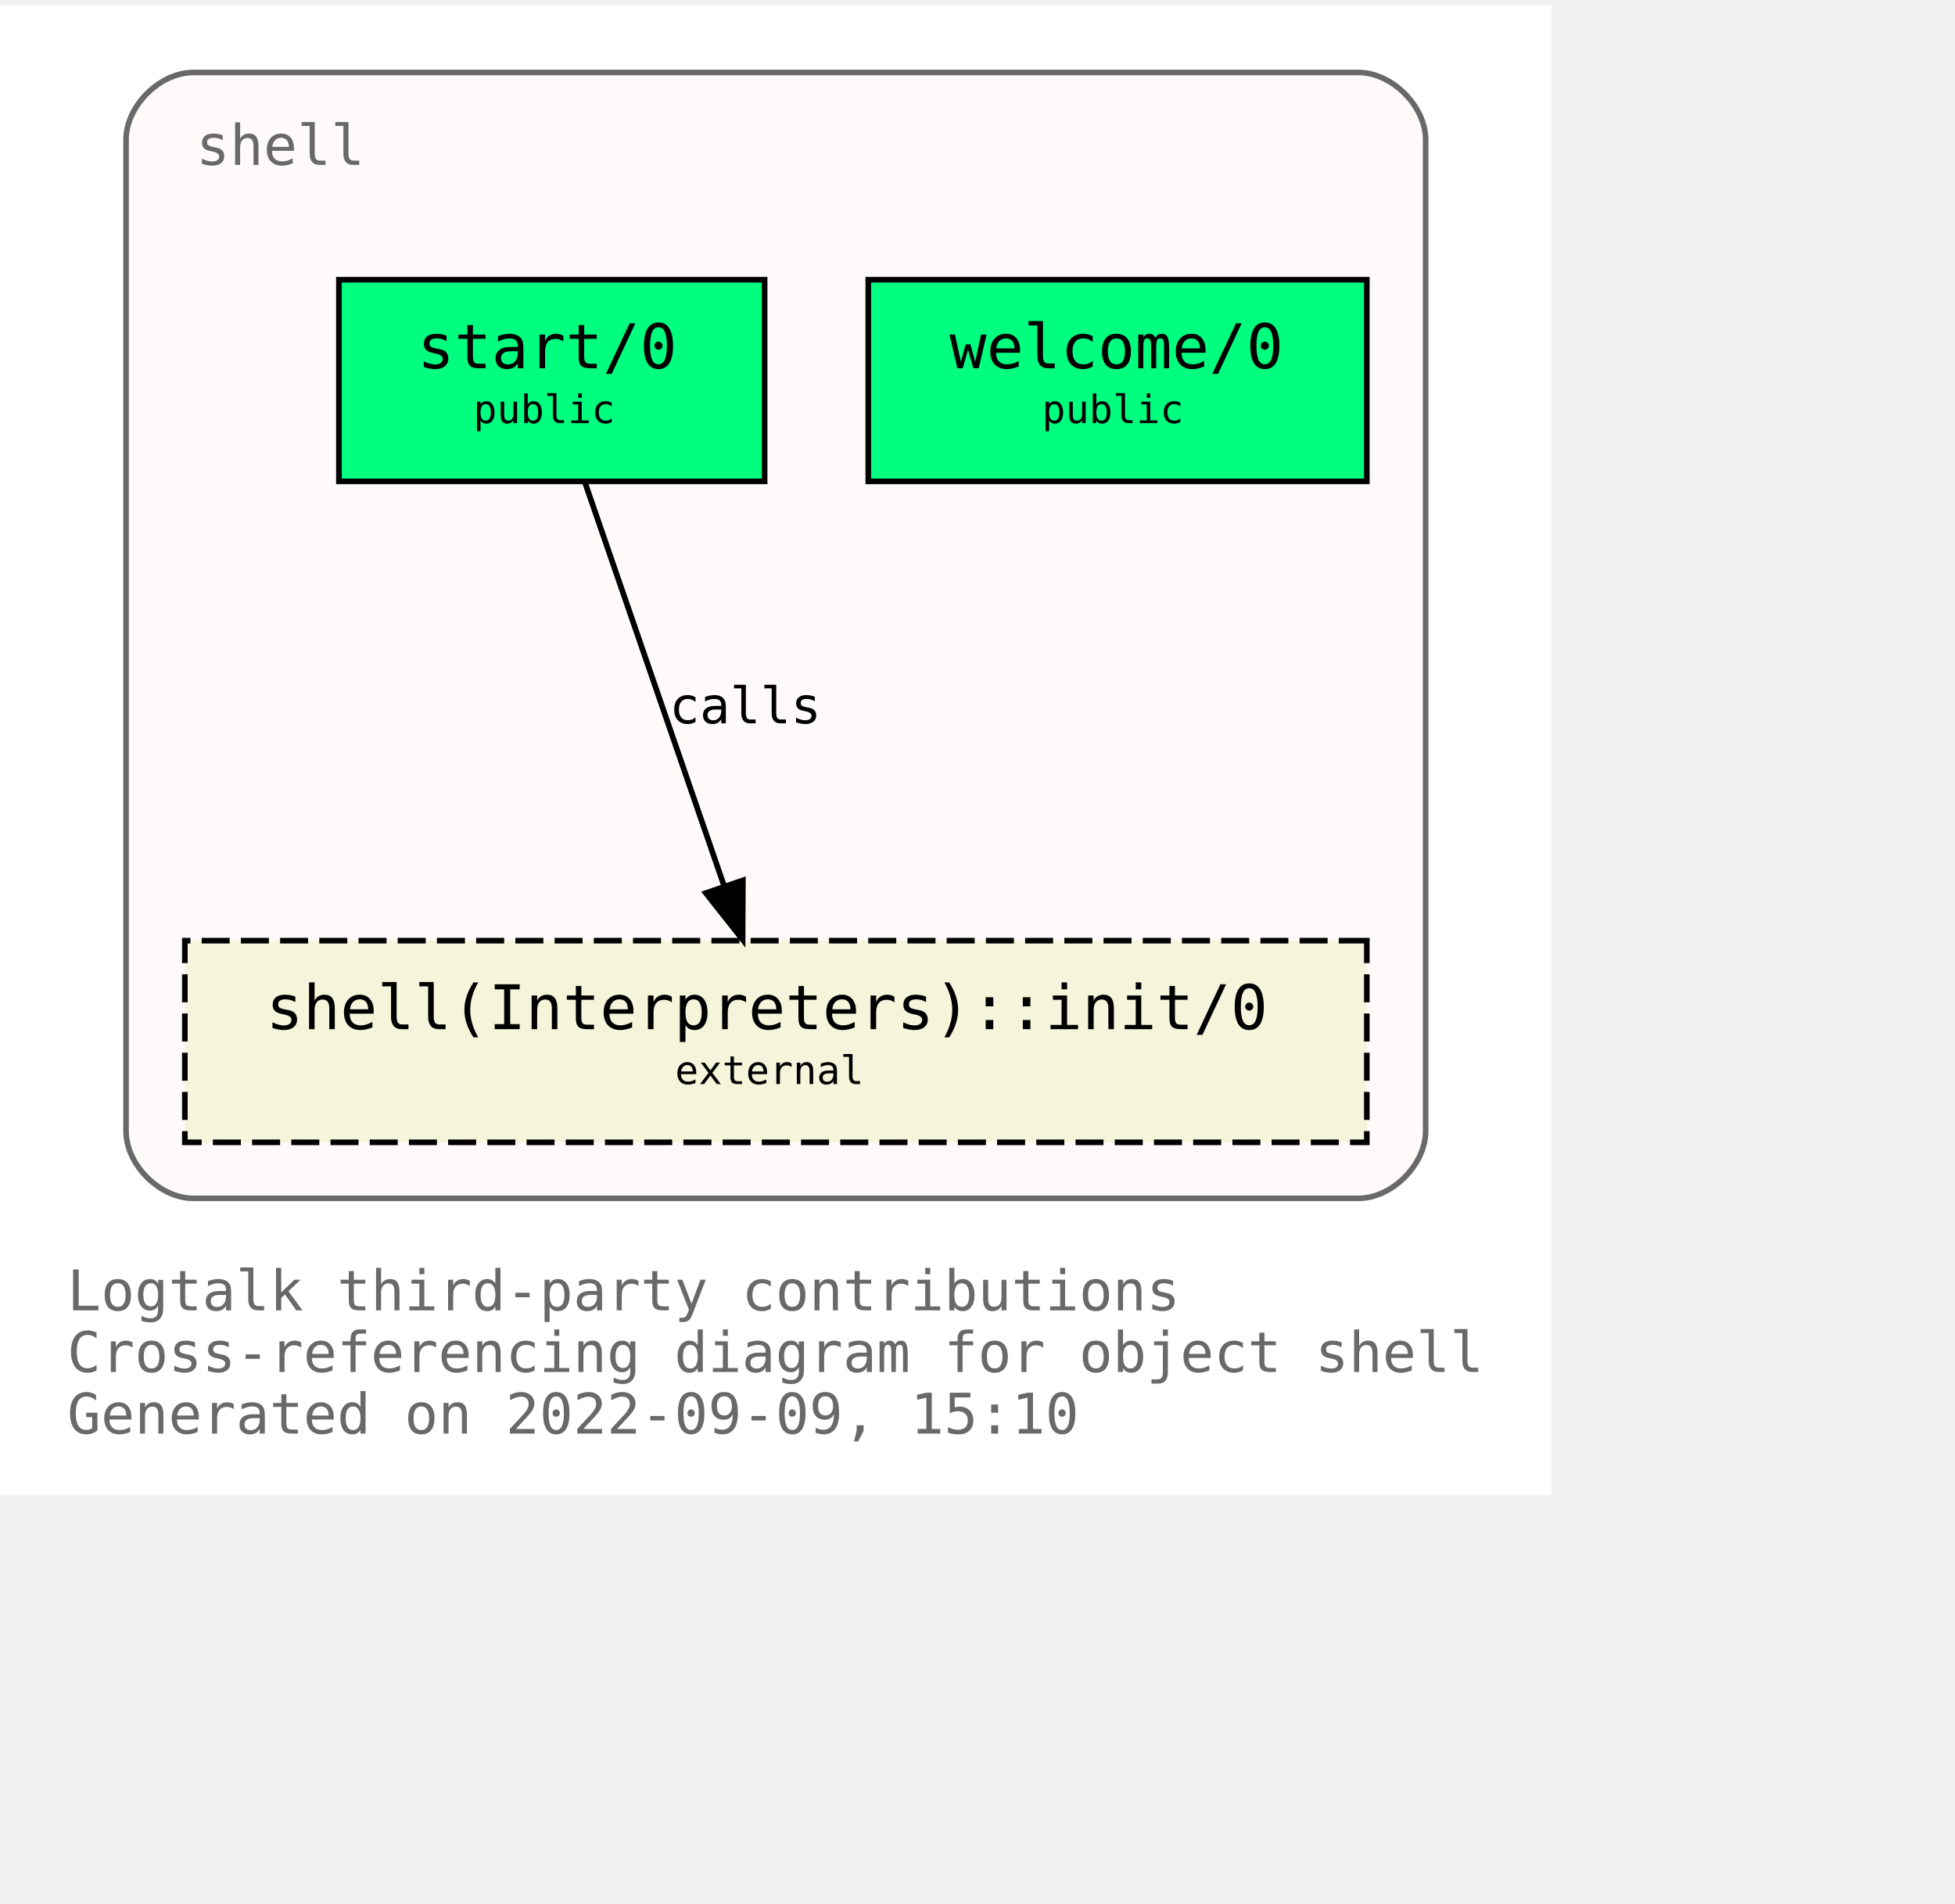
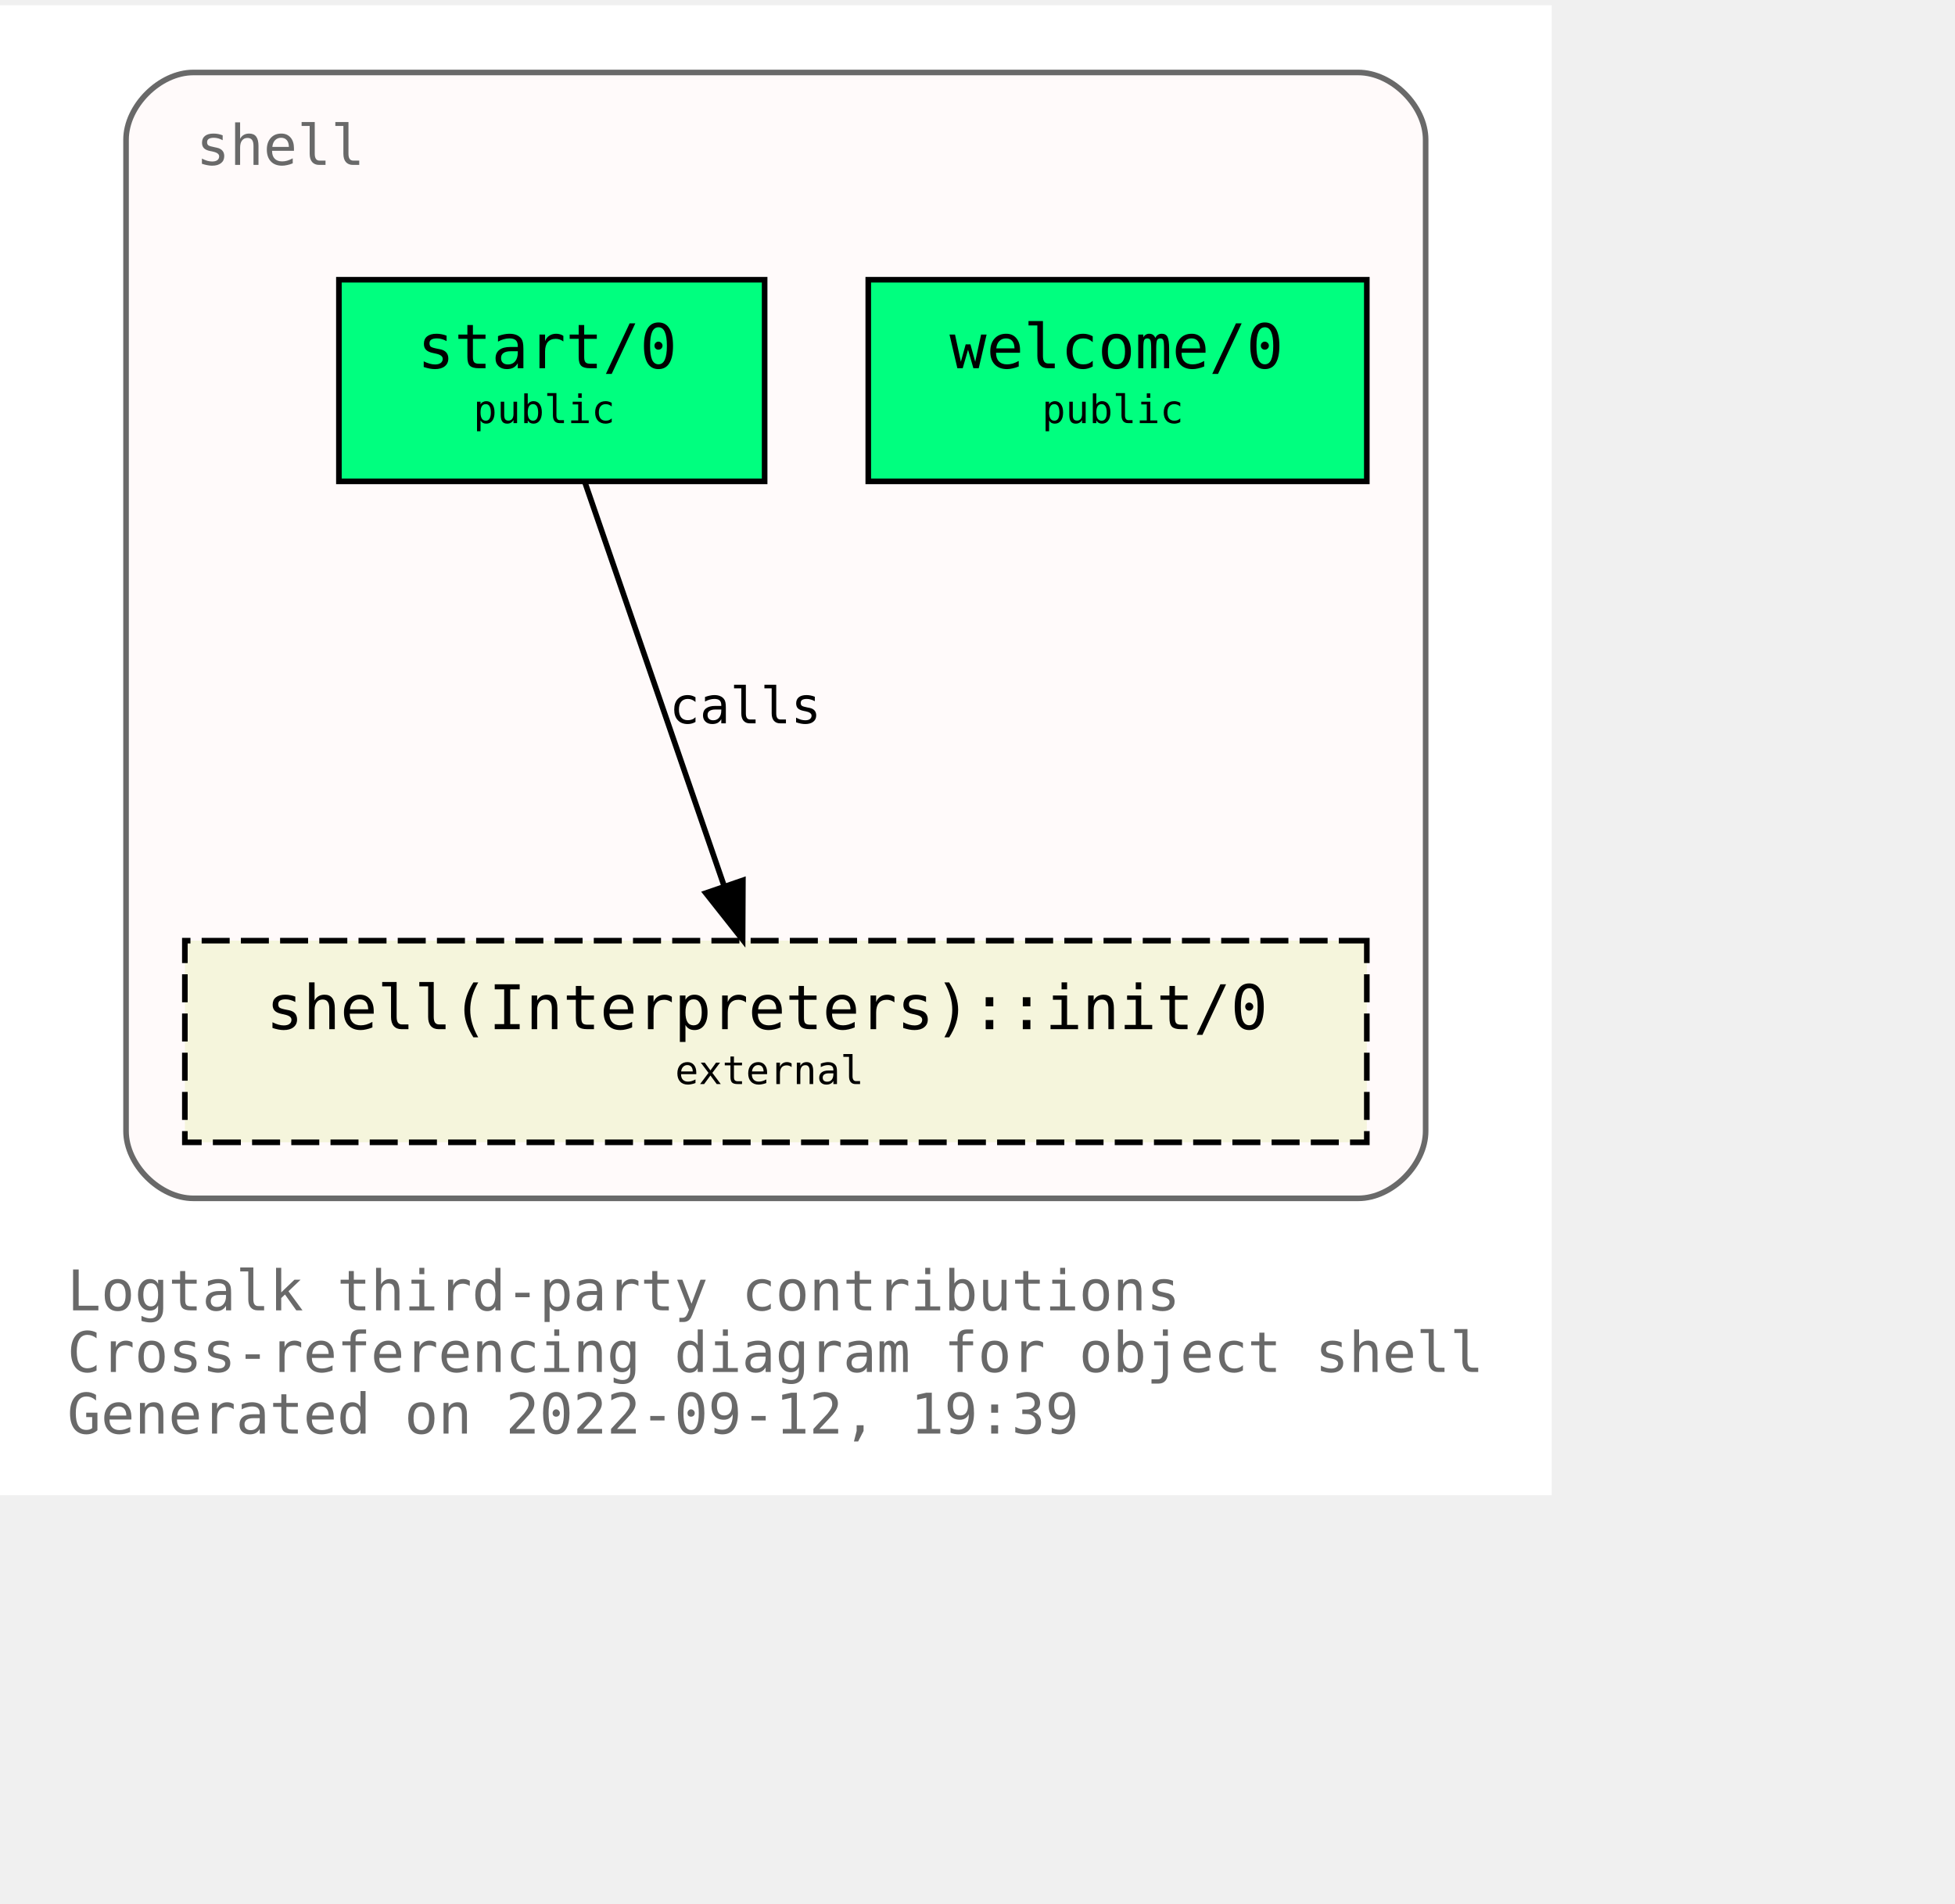
<svg xmlns="http://www.w3.org/2000/svg" xmlns:xlink="http://www.w3.org/1999/xlink" width="421pt" height="410pt" viewBox="72.00 72.00 349.00 338.00">
  <g id="graph0" class="graph" transform="scale(1 1) rotate(0) translate(76 334)">
    <polygon fill="white" stroke="transparent" points="-4,4 -4,-262 273,-262 273,4 -4,4" />
    <text text-anchor="start" x="8" y="-29" font-family="Monospace" font-size="10.00" fill="dimgray">Logtalk third-party contributions</text>
    <text text-anchor="start" x="8" y="-18" font-family="Monospace" font-size="10.00" fill="dimgray">Cross-referencing diagram for object shell</text>
-     <text text-anchor="start" x="8" y="-7" font-family="Monospace" font-size="10.00" fill="dimgray">Generated on 2022-09-09, 15:10</text>
+     <text text-anchor="start" x="8" y="-7" font-family="Monospace" font-size="10.00" fill="dimgray">Generated on 2022-09-12, 19:39</text>
    <g id="clust1" class="cluster">
      <g id="a_clust1">
        <a xlink:title="shell">
          <path fill="snow" stroke="dimgray" d="M30.5,-49C30.5,-49 238.5,-49 238.5,-49 244.5,-49 250.5,-55 250.5,-61 250.5,-61 250.5,-238 250.5,-238 250.5,-244 244.5,-250 238.5,-250 238.5,-250 30.5,-250 30.5,-250 24.5,-250 18.5,-244 18.5,-238 18.5,-238 18.5,-61 18.5,-61 18.5,-55 24.5,-49 30.5,-49" />
          <g id="a_clust1_0">
-             <a xlink:href="https://github.com/LogtalkDotOrg/logtalk3/tree/772a4b84161c8aed858a25de70cb591b261189ca/contributions/verdi_neruda/shell.lgt" xlink:title="https://github.com/LogtalkDotOrg/logtalk3/tree/772a4b84161c8aed858a25de70cb591b261189ca/contributions/verdi_neruda/shell.lgt">
+             <a xlink:href="https://github.com/LogtalkDotOrg/logtalk3/tree/23e11791bf0847f1dd2354303a2a8867fcb1d92f/contributions/verdi_neruda/shell.lgt" xlink:title="https://github.com/LogtalkDotOrg/logtalk3/tree/23e11791bf0847f1dd2354303a2a8867fcb1d92f/contributions/verdi_neruda/shell.lgt">
              <text text-anchor="start" x="31" y="-233.5" font-family="Monospace" font-size="10.00" fill="dimgray">shell</text>
            </a>
          </g>
        </a>
      </g>
    </g>
    <g id="node1" class="node">
      <g id="a_node1">
-         <a xlink:href="https://github.com/LogtalkDotOrg/logtalk3/tree/772a4b84161c8aed858a25de70cb591b261189ca/contributions/verdi_neruda/shell.lgt#L341" xlink:title="https://github.com/LogtalkDotOrg/logtalk3/tree/772a4b84161c8aed858a25de70cb591b261189ca/contributions/verdi_neruda/shell.lgt#L341">
+         <a xlink:href="https://github.com/LogtalkDotOrg/logtalk3/tree/23e11791bf0847f1dd2354303a2a8867fcb1d92f/contributions/verdi_neruda/shell.lgt#L341" xlink:title="https://github.com/LogtalkDotOrg/logtalk3/tree/23e11791bf0847f1dd2354303a2a8867fcb1d92f/contributions/verdi_neruda/shell.lgt#L341">
          <polygon fill="springgreen" stroke="black" points="240,-213 151,-213 151,-177 240,-177 240,-213" />
          <text text-anchor="start" x="159.5" y="-197.8" font-family="Monospace" font-size="9.00"> </text>
          <text text-anchor="start" x="165.5" y="-197.2" font-family="Monospace" font-size="11.00">welcome/0</text>
          <text text-anchor="start" x="226.5" y="-197.8" font-family="Monospace" font-size="9.00"> </text>
          <text text-anchor="start" x="159.5" y="-186.8" font-family="Monospace" font-size="9.00"> </text>
          <text text-anchor="start" x="182" y="-187.4" font-family="Monospace" font-size="7.00">public</text>
          <text text-anchor="start" x="226.5" y="-186.8" font-family="Monospace" font-size="9.00"> </text>
        </a>
      </g>
    </g>
    <g id="node2" class="node">
      <g id="a_node2">
-         <a xlink:href="https://github.com/LogtalkDotOrg/logtalk3/tree/772a4b84161c8aed858a25de70cb591b261189ca/contributions/verdi_neruda/shell.lgt#L353" xlink:title="https://github.com/LogtalkDotOrg/logtalk3/tree/772a4b84161c8aed858a25de70cb591b261189ca/contributions/verdi_neruda/shell.lgt#L353">
+         <a xlink:href="https://github.com/LogtalkDotOrg/logtalk3/tree/23e11791bf0847f1dd2354303a2a8867fcb1d92f/contributions/verdi_neruda/shell.lgt#L353" xlink:title="https://github.com/LogtalkDotOrg/logtalk3/tree/23e11791bf0847f1dd2354303a2a8867fcb1d92f/contributions/verdi_neruda/shell.lgt#L353">
          <polygon fill="springgreen" stroke="black" points="132.5,-213 56.5,-213 56.5,-177 132.5,-177 132.5,-213" />
          <text text-anchor="start" x="64.5" y="-197.8" font-family="Monospace" font-size="9.00"> </text>
          <text text-anchor="start" x="70.5" y="-197.2" font-family="Monospace" font-size="11.00">start/0</text>
          <text text-anchor="start" x="118.5" y="-197.8" font-family="Monospace" font-size="9.00"> </text>
          <text text-anchor="start" x="64.5" y="-186.8" font-family="Monospace" font-size="9.00"> </text>
          <text text-anchor="start" x="80.5" y="-187.4" font-family="Monospace" font-size="7.00">public</text>
          <text text-anchor="start" x="118.5" y="-186.8" font-family="Monospace" font-size="9.00"> </text>
        </a>
      </g>
    </g>
    <g id="node3" class="node">
      <g id="a_node3">
        <a xlink:href="https://logtalk.org/library/shell_1.html#init/0" xlink:title="https://logtalk.org/library/shell_1.html#init/0">
          <polygon fill="beige" stroke="black" stroke-dasharray="5,2" points="240,-95 29,-95 29,-59 240,-59 240,-95" />
          <text text-anchor="start" x="37.5" y="-79.8" font-family="Monospace" font-size="9.00"> </text>
          <text text-anchor="start" x="43.5" y="-79.2" font-family="Monospace" font-size="11.00">shell(Interpreters)::init/0</text>
          <text text-anchor="start" x="226.5" y="-79.8" font-family="Monospace" font-size="9.00"> </text>
          <text text-anchor="start" x="37.5" y="-68.8" font-family="Monospace" font-size="9.00"> </text>
          <text text-anchor="start" x="116.5" y="-69.4" font-family="Monospace" font-size="7.00">external</text>
          <text text-anchor="start" x="226.5" y="-68.8" font-family="Monospace" font-size="9.00"> </text>
        </a>
      </g>
    </g>
    <g id="edge1" class="edge">
      <g id="a_edge1">
-         <a xlink:href="https://github.com/LogtalkDotOrg/logtalk3/tree/772a4b84161c8aed858a25de70cb591b261189ca/contributions/verdi_neruda/shell.lgt#L355" xlink:title="calls">
+         <a xlink:href="https://github.com/LogtalkDotOrg/logtalk3/tree/23e11791bf0847f1dd2354303a2a8867fcb1d92f/contributions/verdi_neruda/shell.lgt#L355" xlink:title="calls">
          <path fill="none" stroke="black" d="M100.4,-176.88C106.96,-157.86 117.63,-126.91 125.29,-104.7" />
          <polygon fill="black" stroke="black" points="128.62,-105.78 128.57,-95.19 122,-103.5 128.62,-105.78" />
        </a>
      </g>
      <g id="a_edge1-label">
-         <a xlink:href="https://github.com/LogtalkDotOrg/logtalk3/tree/772a4b84161c8aed858a25de70cb591b261189ca/contributions/verdi_neruda/shell.lgt#L355" xlink:title="https://github.com/LogtalkDotOrg/logtalk3/tree/772a4b84161c8aed858a25de70cb591b261189ca/contributions/verdi_neruda/shell.lgt#L355">
+         <a xlink:href="https://github.com/LogtalkDotOrg/logtalk3/tree/23e11791bf0847f1dd2354303a2a8867fcb1d92f/contributions/verdi_neruda/shell.lgt#L355" xlink:title="https://github.com/LogtalkDotOrg/logtalk3/tree/23e11791bf0847f1dd2354303a2a8867fcb1d92f/contributions/verdi_neruda/shell.lgt#L355">
          <text text-anchor="start" x="115.5" y="-133.8" font-family="Monospace" font-size="9.00">calls</text>
        </a>
      </g>
    </g>
  </g>
</svg>
